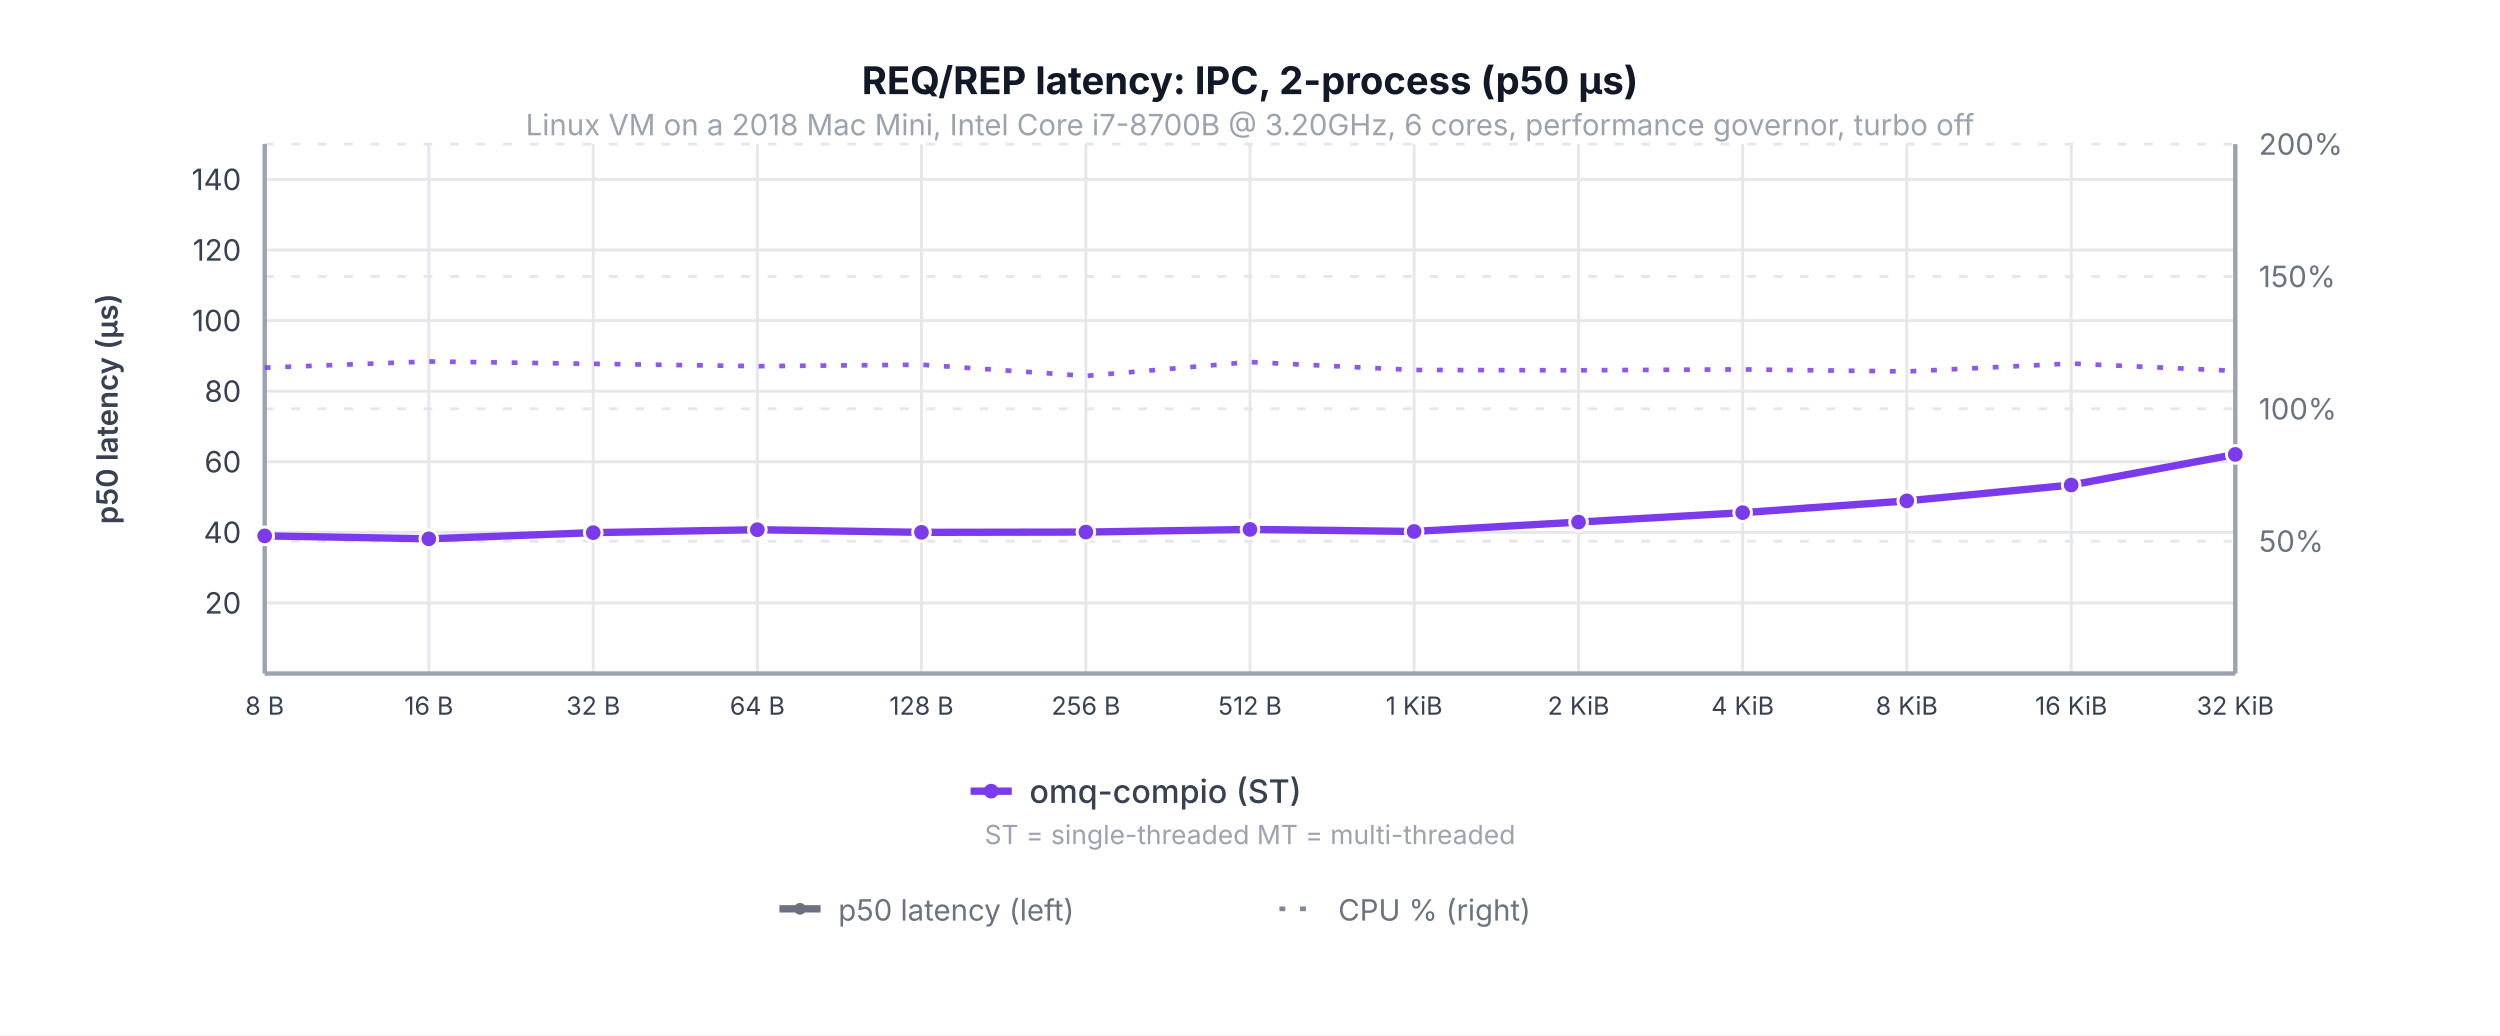
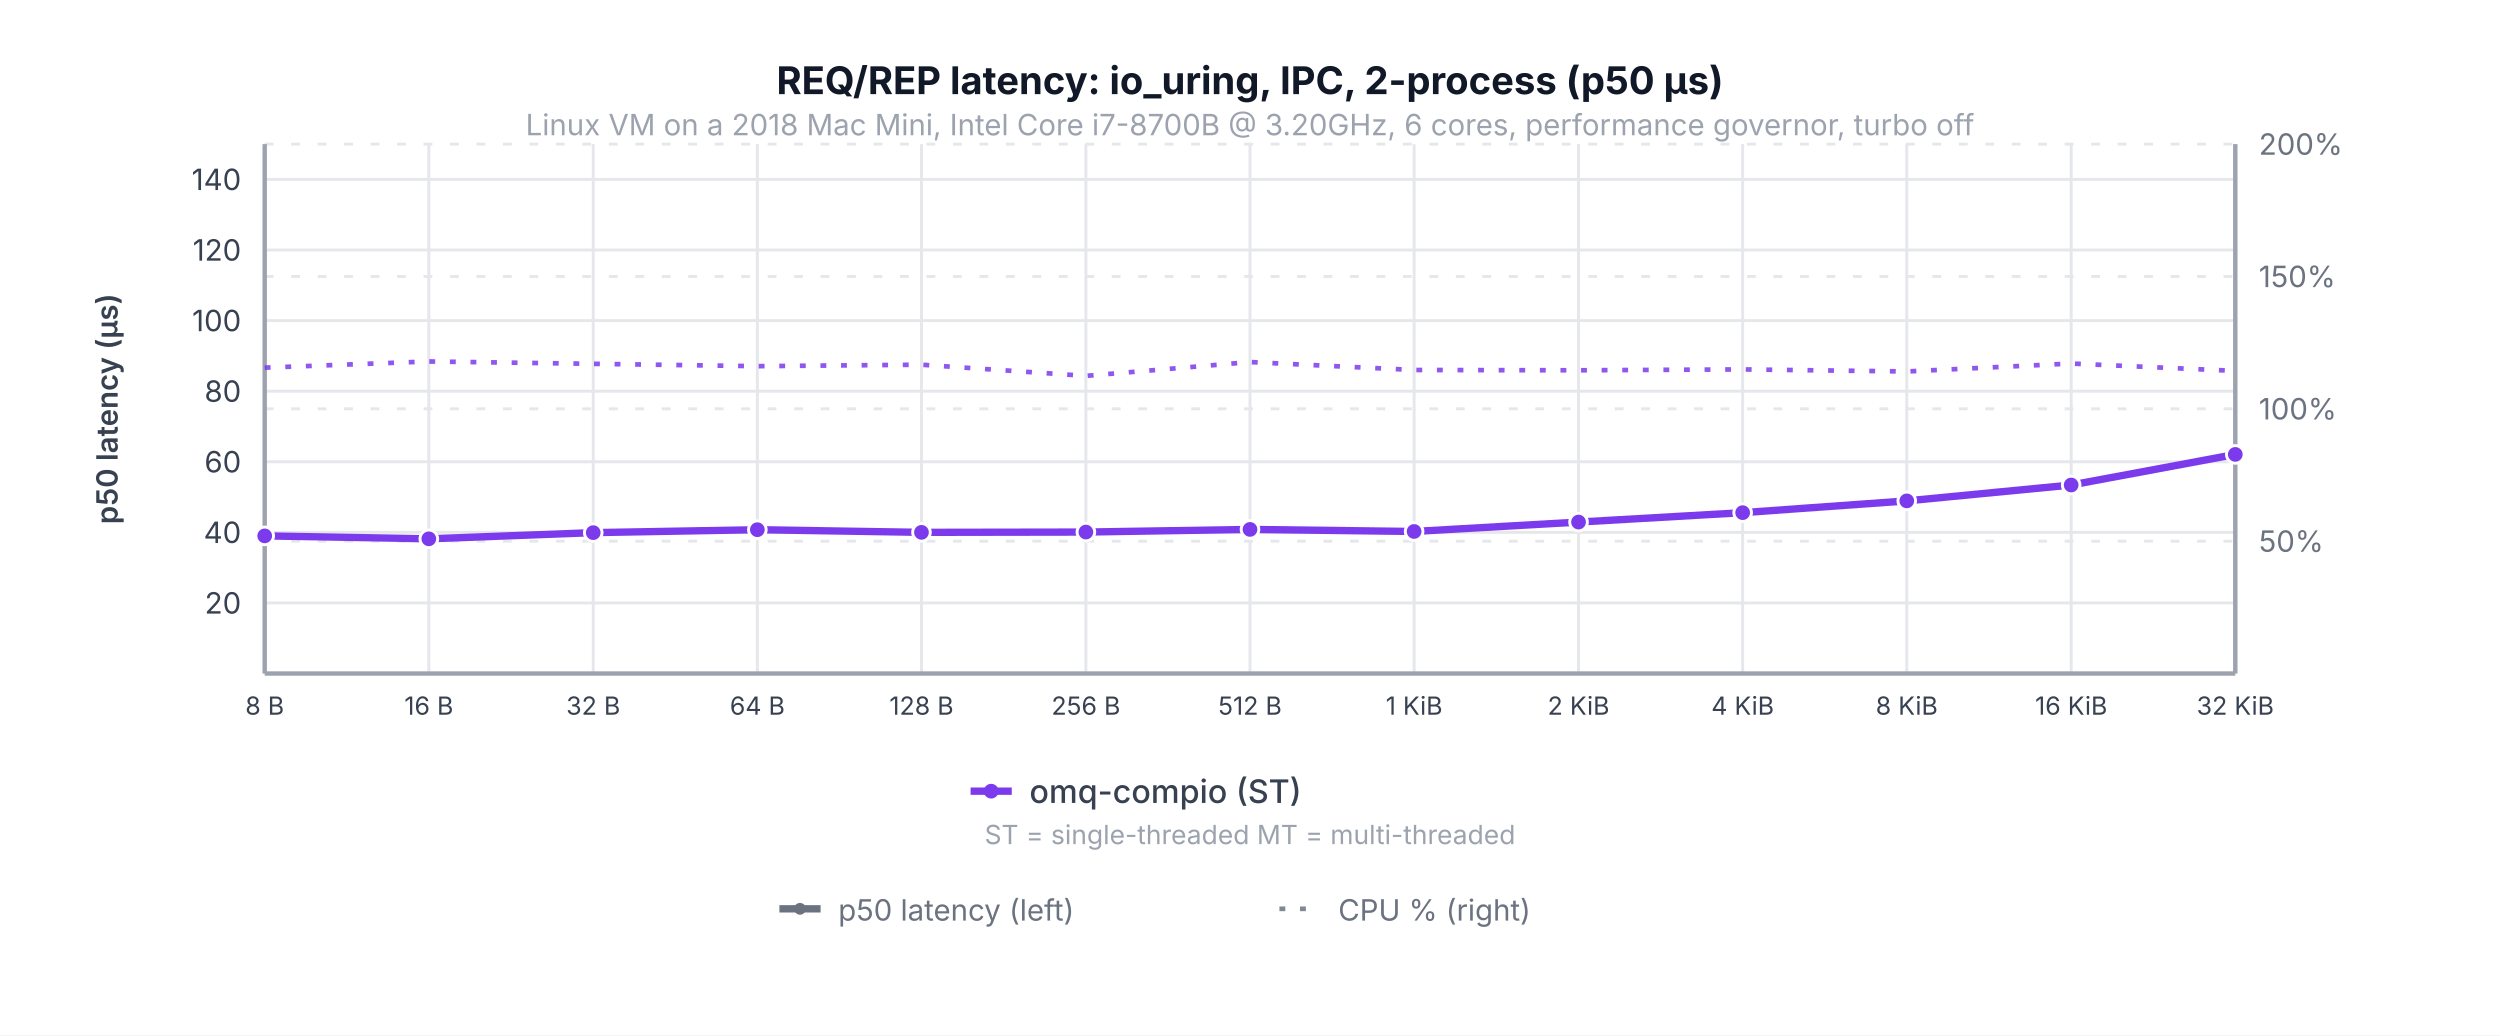
<svg xmlns="http://www.w3.org/2000/svg" viewBox="0 0 850 352" font-family="system-ui, -apple-system, sans-serif">
  <rect width="850" height="352" fill="white" />
  <text x="425.0" y="46" text-anchor="middle" fill="#9ca3af" font-size="10">Linux VM on a 2018 Mac Mini, Intel Core i7-8700B @ 3.20GHz, 6 cores, performance governor, turbo off</text>
-   <text x="425.0" y="32.0" text-anchor="middle" fill="#111827" font-size="13" font-weight="700">REQ/REP latency: IPC, 2-process (p50 µs)</text>
+   <text x="425.0" y="32.0" text-anchor="middle" fill="#111827" font-size="13" font-weight="700">REQ/REP latency: io_uring, IPC, 2-process (p50 µs)</text>
  <line x1="90.0" y1="205.0" x2="760.0" y2="205.0" stroke="#e5e7eb" stroke-width="1" />
  <text x="82.0" y="205.0" text-anchor="end" dominant-baseline="middle" fill="#374151" font-size="10">20</text>
  <line x1="90.0" y1="181.0" x2="760.0" y2="181.0" stroke="#e5e7eb" stroke-width="1" />
  <text x="82.0" y="181.0" text-anchor="end" dominant-baseline="middle" fill="#374151" font-size="10">40</text>
  <line x1="90.0" y1="157.0" x2="760.0" y2="157.0" stroke="#e5e7eb" stroke-width="1" />
  <text x="82.0" y="157.0" text-anchor="end" dominant-baseline="middle" fill="#374151" font-size="10">60</text>
  <line x1="90.0" y1="133.0" x2="760.0" y2="133.0" stroke="#e5e7eb" stroke-width="1" />
  <text x="82.0" y="133.0" text-anchor="end" dominant-baseline="middle" fill="#374151" font-size="10">80</text>
  <line x1="90.0" y1="109.0" x2="760.0" y2="109.0" stroke="#e5e7eb" stroke-width="1" />
  <text x="82.0" y="109.0" text-anchor="end" dominant-baseline="middle" fill="#374151" font-size="10">100</text>
  <line x1="90.0" y1="85.0" x2="760.0" y2="85.0" stroke="#e5e7eb" stroke-width="1" />
  <text x="82.0" y="85.0" text-anchor="end" dominant-baseline="middle" fill="#374151" font-size="10">120</text>
  <line x1="90.0" y1="61.0" x2="760.0" y2="61.0" stroke="#e5e7eb" stroke-width="1" />
  <text x="82.0" y="61.0" text-anchor="end" dominant-baseline="middle" fill="#374151" font-size="10">140</text>
  <line x1="90.0" y1="184.0" x2="760.0" y2="184.0" stroke="#e5e7eb" stroke-width="1" stroke-dasharray="3,6" />
  <text x="768.0" y="184.0" text-anchor="start" dominant-baseline="middle" fill="#6b7280" font-size="10">50%</text>
  <line x1="90.0" y1="139.0" x2="760.0" y2="139.0" stroke="#e5e7eb" stroke-width="1" stroke-dasharray="3,6" />
  <text x="768.0" y="139.0" text-anchor="start" dominant-baseline="middle" fill="#6b7280" font-size="10">100%</text>
  <line x1="90.0" y1="94.0" x2="760.0" y2="94.0" stroke="#e5e7eb" stroke-width="1" stroke-dasharray="3,6" />
  <text x="768.0" y="94.0" text-anchor="start" dominant-baseline="middle" fill="#6b7280" font-size="10">150%</text>
  <line x1="90.0" y1="49.0" x2="760.0" y2="49.0" stroke="#e5e7eb" stroke-width="1" stroke-dasharray="3,6" />
  <text x="768.0" y="49.0" text-anchor="start" dominant-baseline="middle" fill="#6b7280" font-size="10">200%</text>
  <line x1="90.0" y1="49.0" x2="90.0" y2="229.0" stroke="#e5e7eb" stroke-width="1" />
  <line x1="145.8" y1="49.0" x2="145.8" y2="229.0" stroke="#e5e7eb" stroke-width="1" />
  <line x1="201.7" y1="49.0" x2="201.7" y2="229.0" stroke="#e5e7eb" stroke-width="1" />
  <line x1="257.5" y1="49.0" x2="257.5" y2="229.0" stroke="#e5e7eb" stroke-width="1" />
  <line x1="313.3" y1="49.0" x2="313.3" y2="229.0" stroke="#e5e7eb" stroke-width="1" />
  <line x1="369.2" y1="49.0" x2="369.2" y2="229.0" stroke="#e5e7eb" stroke-width="1" />
  <line x1="425.0" y1="49.0" x2="425.0" y2="229.0" stroke="#e5e7eb" stroke-width="1" />
  <line x1="480.8" y1="49.0" x2="480.8" y2="229.0" stroke="#e5e7eb" stroke-width="1" />
  <line x1="536.7" y1="49.0" x2="536.7" y2="229.0" stroke="#e5e7eb" stroke-width="1" />
  <line x1="592.5" y1="49.0" x2="592.5" y2="229.0" stroke="#e5e7eb" stroke-width="1" />
  <line x1="648.3" y1="49.0" x2="648.3" y2="229.0" stroke="#e5e7eb" stroke-width="1" />
  <line x1="704.2" y1="49.0" x2="704.2" y2="229.0" stroke="#e5e7eb" stroke-width="1" />
  <line x1="760.0" y1="49.0" x2="760.0" y2="229.0" stroke="#e5e7eb" stroke-width="1" />
  <line x1="90.0" y1="49.0" x2="90.0" y2="229.0" stroke="#9ca3af" stroke-width="1.5" />
  <line x1="760.0" y1="49.0" x2="760.0" y2="229.0" stroke="#9ca3af" stroke-width="1.5" />
  <line x1="90.0" y1="229.0" x2="760.0" y2="229.0" stroke="#9ca3af" stroke-width="1.5" />
  <text x="40.0" y="139.0" text-anchor="middle" fill="#374151" font-size="10" font-weight="600" transform="rotate(-90,40.0,139.0)">p50 latency (µs)</text>
  <polyline points="90.0,125.0 145.8,122.9 201.7,123.7 257.5,124.5 313.3,124.0 369.2,127.8 425.0,123.1 480.8,125.8 536.7,125.9 592.5,125.6 648.3,126.3 704.2,123.6 760.0,126.1" fill="none" stroke="#7c3aed" stroke-width="1.6" stroke-dasharray="2,5" opacity="0.85" />
  <polyline points="90.0,182.2 145.8,183.2 201.7,181.1 257.5,180.1 313.3,181.0 369.2,180.9 425.0,180.0 480.8,180.7 536.7,177.5 592.5,174.3 648.3,170.3 704.2,164.9 760.0,154.5" fill="none" stroke="#7c3aed" stroke-width="2.5" stroke-linecap="round" stroke-linejoin="round" />
  <circle cx="90.0" cy="182.2" r="3" fill="#7c3aed" stroke="white" stroke-width="1" />
  <circle cx="145.8" cy="183.2" r="3" fill="#7c3aed" stroke="white" stroke-width="1" />
  <circle cx="201.7" cy="181.1" r="3" fill="#7c3aed" stroke="white" stroke-width="1" />
  <circle cx="257.5" cy="180.1" r="3" fill="#7c3aed" stroke="white" stroke-width="1" />
  <circle cx="313.3" cy="181.0" r="3" fill="#7c3aed" stroke="white" stroke-width="1" />
  <circle cx="369.2" cy="180.9" r="3" fill="#7c3aed" stroke="white" stroke-width="1" />
  <circle cx="425.0" cy="180.0" r="3" fill="#7c3aed" stroke="white" stroke-width="1" />
  <circle cx="480.8" cy="180.7" r="3" fill="#7c3aed" stroke="white" stroke-width="1" />
  <circle cx="536.7" cy="177.5" r="3" fill="#7c3aed" stroke="white" stroke-width="1" />
  <circle cx="592.5" cy="174.3" r="3" fill="#7c3aed" stroke="white" stroke-width="1" />
  <circle cx="648.3" cy="170.3" r="3" fill="#7c3aed" stroke="white" stroke-width="1" />
  <circle cx="704.2" cy="164.9" r="3" fill="#7c3aed" stroke="white" stroke-width="1" />
  <circle cx="760.0" cy="154.5" r="3" fill="#7c3aed" stroke="white" stroke-width="1" />
  <text x="90.0" y="243.0" text-anchor="middle" fill="#374151" font-size="8.5">8 B</text>
  <text x="145.8" y="243.0" text-anchor="middle" fill="#374151" font-size="8.5">16 B</text>
  <text x="201.7" y="243.0" text-anchor="middle" fill="#374151" font-size="8.5">32 B</text>
  <text x="257.5" y="243.0" text-anchor="middle" fill="#374151" font-size="8.5">64 B</text>
  <text x="313.3" y="243.0" text-anchor="middle" fill="#374151" font-size="8.5">128 B</text>
  <text x="369.2" y="243.0" text-anchor="middle" fill="#374151" font-size="8.5">256 B</text>
  <text x="425.0" y="243.0" text-anchor="middle" fill="#374151" font-size="8.5">512 B</text>
  <text x="480.8" y="243.0" text-anchor="middle" fill="#374151" font-size="8.5">1 KiB</text>
  <text x="536.7" y="243.0" text-anchor="middle" fill="#374151" font-size="8.5">2 KiB</text>
  <text x="592.5" y="243.0" text-anchor="middle" fill="#374151" font-size="8.5">4 KiB</text>
  <text x="648.3" y="243.0" text-anchor="middle" fill="#374151" font-size="8.5">8 KiB</text>
  <text x="704.2" y="243.0" text-anchor="middle" fill="#374151" font-size="8.5">16 KiB</text>
  <text x="760.0" y="243.0" text-anchor="middle" fill="#374151" font-size="8.5">32 KiB</text>
  <line x1="330" y1="269" x2="344" y2="269" stroke="#7c3aed" stroke-width="2.5" />
  <circle cx="337" cy="269" r="2.5" fill="#7c3aed" />
  <text x="350" y="273" fill="#374151" font-size="11" font-weight="500">omq-compio (ST)</text>
  <text x="425.0" y="287" text-anchor="middle" fill="#9ca3af" font-size="9">ST = single-threaded   MT = multi-threaded</text>
  <line x1="265" y1="309" x2="279" y2="309" stroke="#6b7280" stroke-width="2.5" />
  <circle cx="272" cy="309" r="2" fill="#6b7280" />
  <text x="285" y="313" fill="#6b7280" font-size="10">p50 latency (left)</text>
  <line x1="435" y1="309" x2="449" y2="309" stroke="#6b7280" stroke-width="1.6" stroke-dasharray="2,5" opacity="0.85" />
  <text x="455" y="313" fill="#6b7280" font-size="10">CPU % (right)</text>
</svg>
